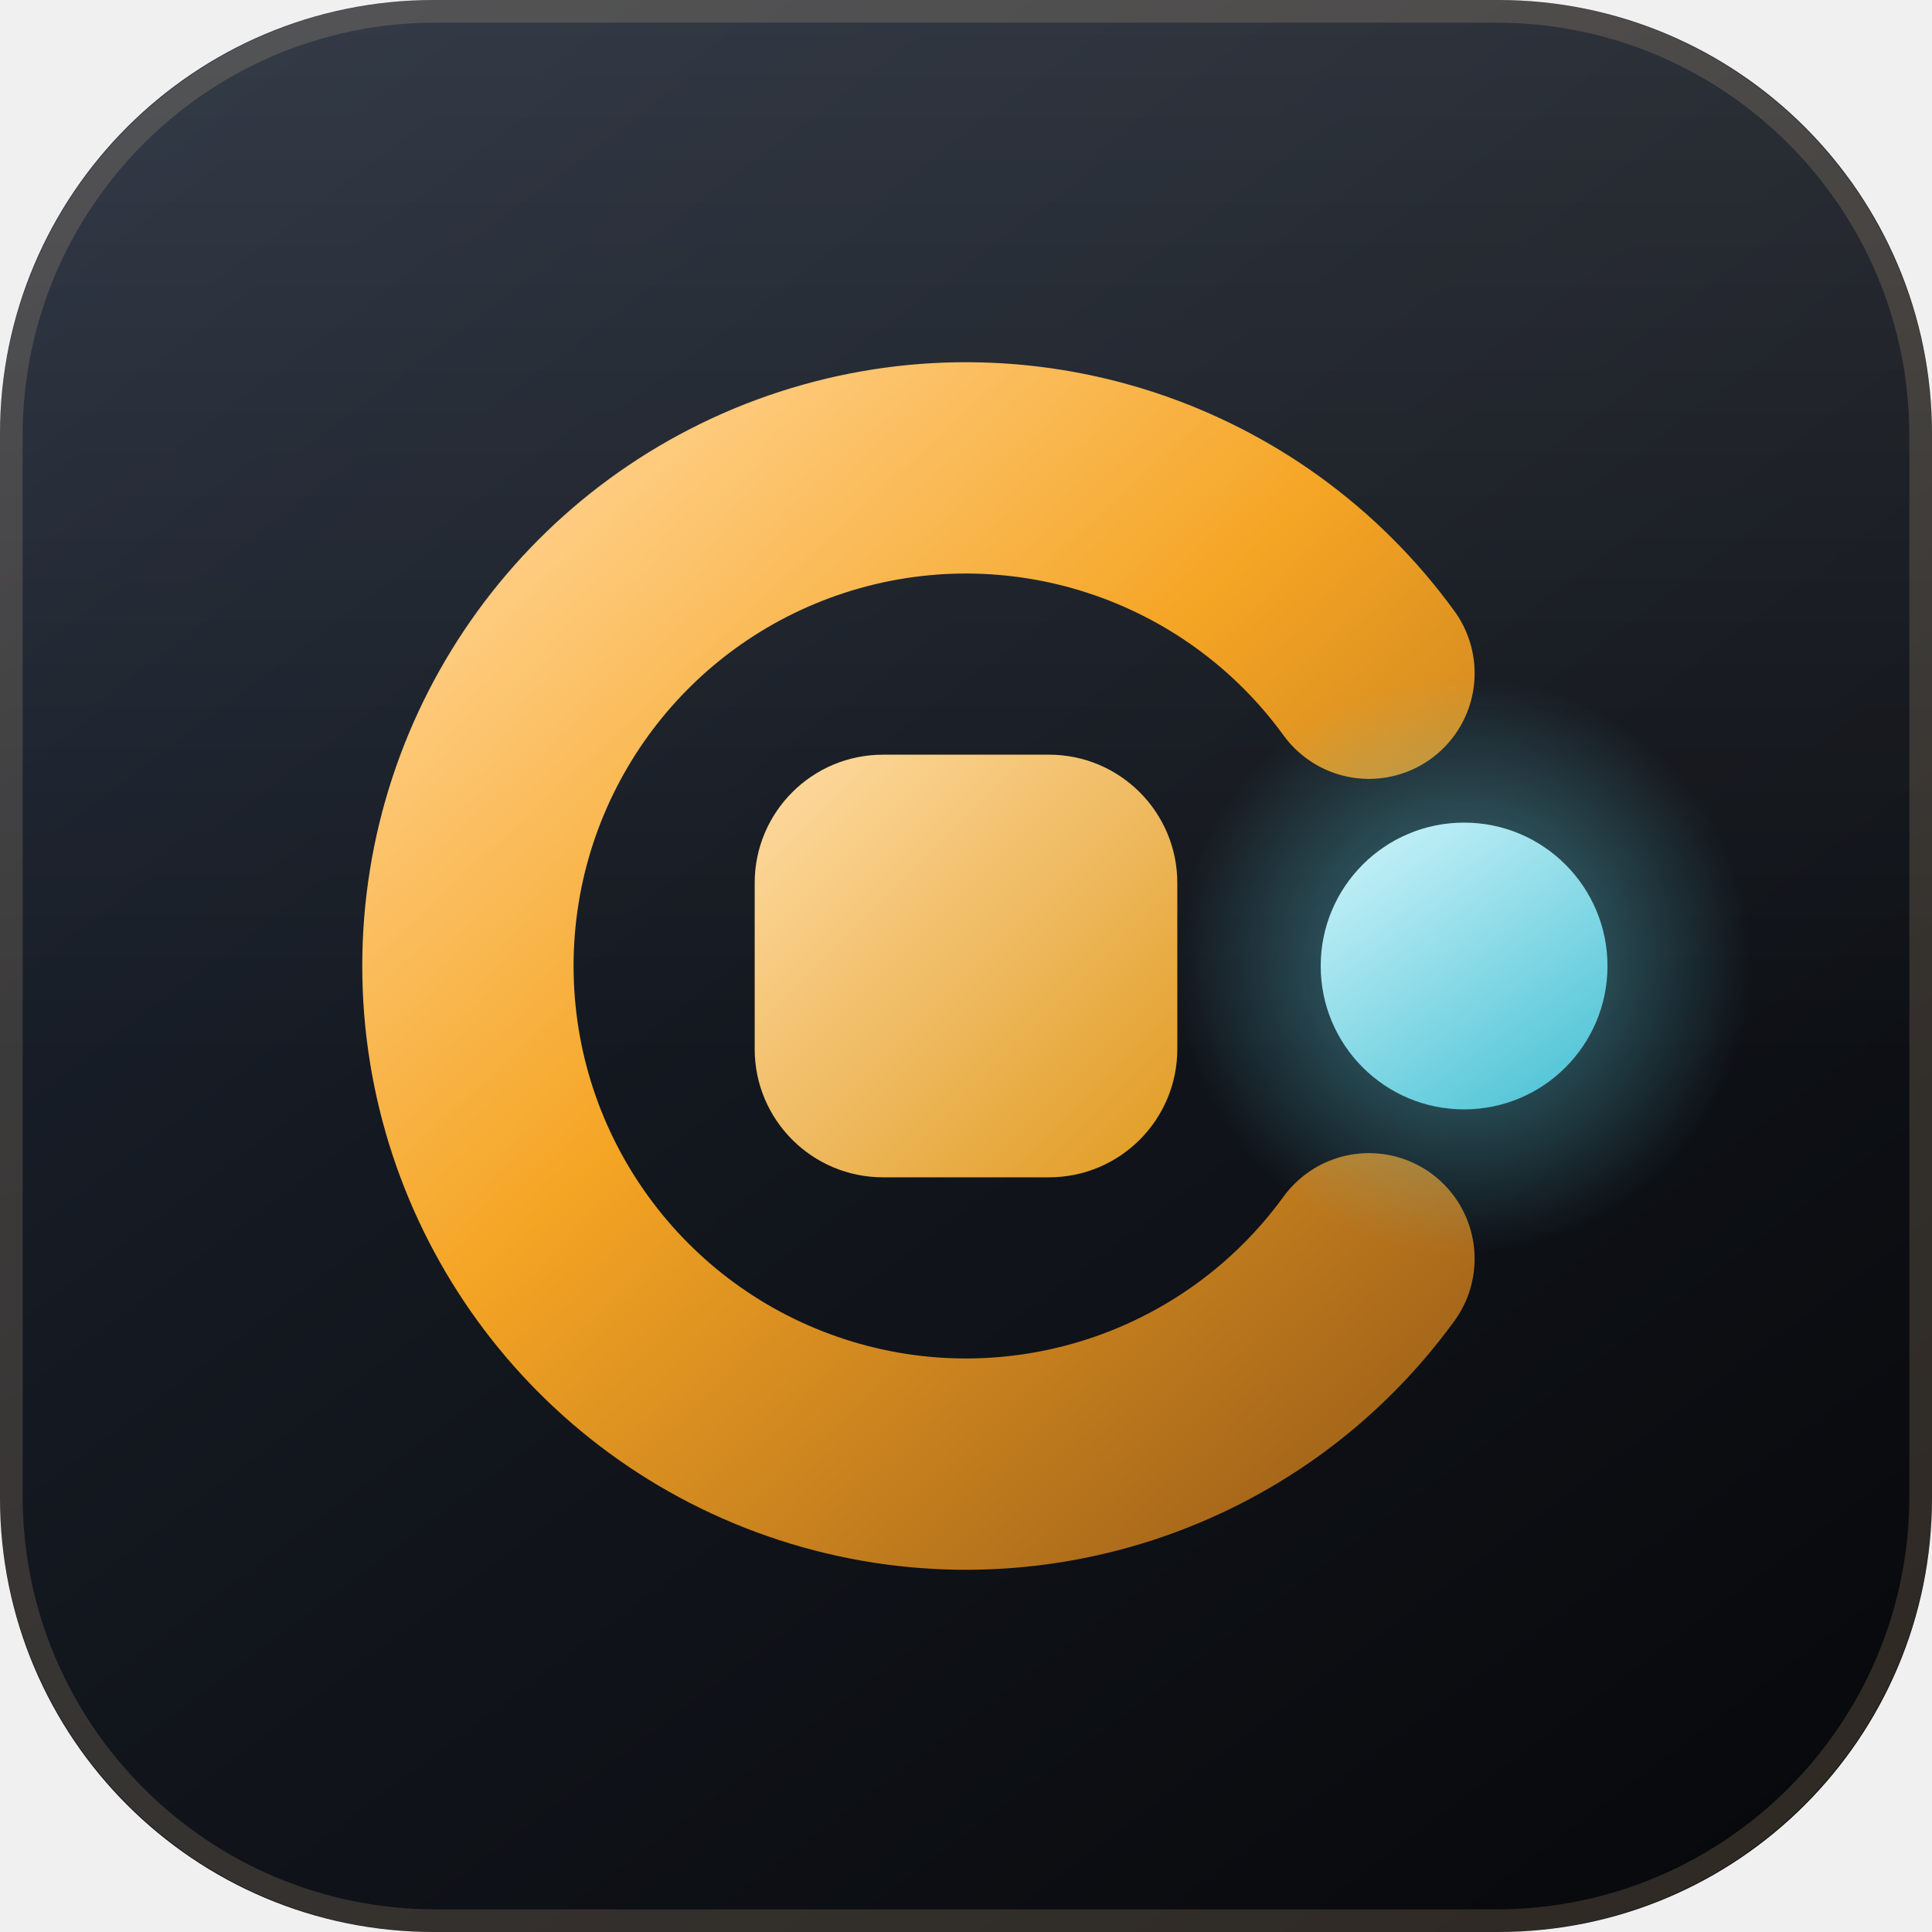
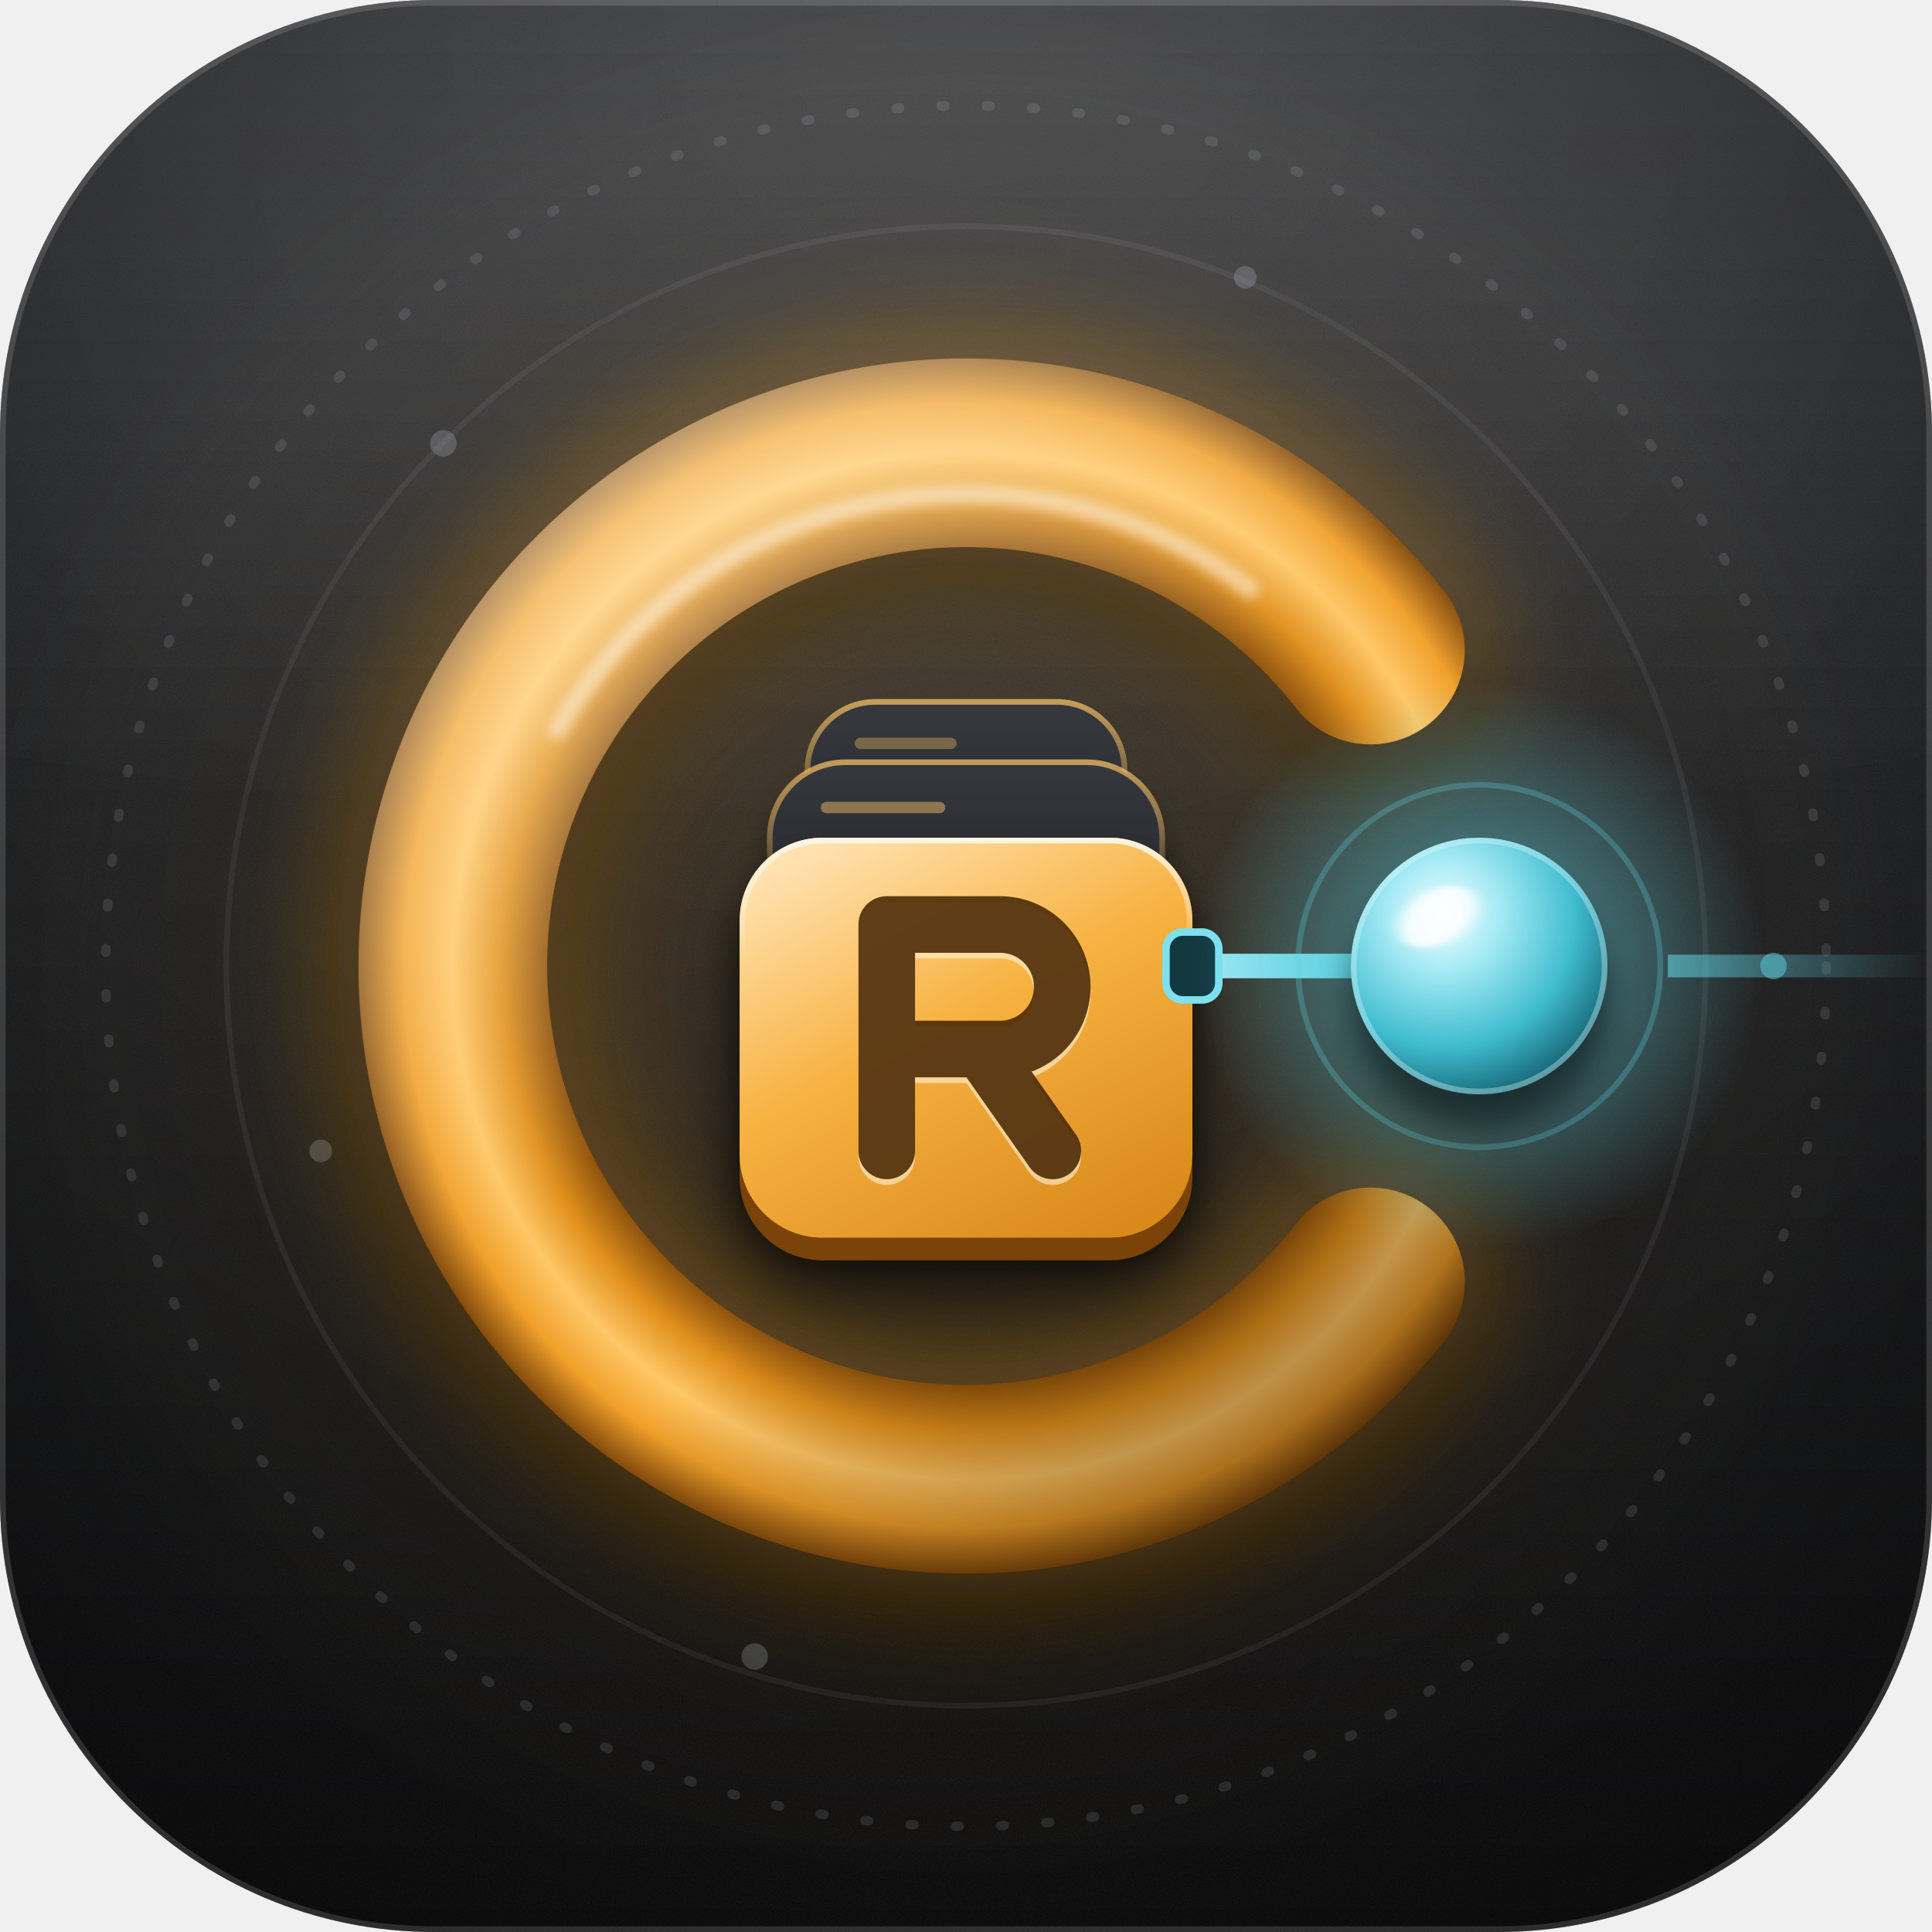
- <svg xmlns="http://www.w3.org/2000/svg" viewBox="0 0 512 512" role="img" aria-label="Rekall">
+ <svg xmlns="http://www.w3.org/2000/svg" viewBox="0 0 1024 1024" role="img" aria-label="Rekall">
  <defs>
-     <linearGradient id="rk-tile" x1="0.1" y1="0" x2="0.85" y2="1">
-       <stop offset="0" stop-color="#1e2634" />
-       <stop offset="0.52" stop-color="#12161d" />
-       <stop offset="1" stop-color="#08090c" />
+     <clipPath id="rk-plate-clip">
+       <rect width="1024" height="1024" rx="230" />
+     </clipPath>
+     <linearGradient id="rk-plate" x1="0" y1="0" x2="0" y2="1">
+       <stop offset="0" stop-color="#2e2f32" />
+       <stop offset="0.42" stop-color="#1a1b1d" />
+       <stop offset="1" stop-color="#09090a" />
    </linearGradient>
+     <radialGradient id="rk-plate-light" cx="0.5" cy="0" r="0.85">
+       <stop offset="0" stop-color="#ffffff" stop-opacity="0.06" />
+       <stop offset="1" stop-color="#ffffff" stop-opacity="0" />
+     </radialGradient>
+     <filter id="rk-grain" x="0" y="0" width="100%" height="100%">
+       <feTurbulence type="fractalNoise" baseFrequency="1.1" numOctaves="2" seed="11" result="noise" />
+       <feColorMatrix in="noise" type="matrix" values="0 0 0 0 1  0 0 0 0 1  0 0 0 0 1  0 0 0 0.05 0" />
+     </filter>
+     <radialGradient id="rk-vignette" cx="0.5" cy="0.5" r="0.72">
+       <stop offset="0.62" stop-color="#000000" stop-opacity="0" />
+       <stop offset="1" stop-color="#000000" stop-opacity="0.42" />
+     </radialGradient>
    <linearGradient id="rk-sheen" x1="0" y1="0" x2="0" y2="1">
-       <stop offset="0" stop-color="#ffffff" stop-opacity="0.10" />
-       <stop offset="0.55" stop-color="#ffffff" stop-opacity="0" />
+       <stop offset="0" stop-color="#ffffff" stop-opacity="0.09" />
+       <stop offset="1" stop-color="#ffffff" stop-opacity="0" />
    </linearGradient>
-     <linearGradient id="rk-ring" x1="0.08" y1="0" x2="0.92" y2="1">
-       <stop offset="0" stop-color="#ffd08a" />
-       <stop offset="0.44" stop-color="#f5a524" />
-       <stop offset="1" stop-color="#a8681a" />
+     <radialGradient id="rk-warmth" cx="0.48" cy="0.5" r="0.5">
+       <stop offset="0" stop-color="#f5a524" stop-opacity="0.16" />
+       <stop offset="0.6" stop-color="#f5a524" stop-opacity="0.04" />
+       <stop offset="1" stop-color="#f5a524" stop-opacity="0" />
+     </radialGradient>
+     <radialGradient id="rk-tube" gradientUnits="userSpaceOnUse" cx="512" cy="512" r="324">
+       <stop offset="0.68" stop-color="#8a4f0c" />
+       <stop offset="0.76" stop-color="#e0901c" />
+       <stop offset="0.84" stop-color="#ffc766" />
+       <stop offset="0.92" stop-color="#f0a02a" />
+       <stop offset="1" stop-color="#7c450a" />
+     </radialGradient>
+     <linearGradient id="rk-tube-light" gradientUnits="userSpaceOnUse" x1="260" y1="200" x2="760" y2="840">
+       <stop offset="0" stop-color="#fff4dc" stop-opacity="0.55" />
+       <stop offset="0.45" stop-color="#fff4dc" stop-opacity="0" />
+       <stop offset="0.6" stop-color="#1a0c00" stop-opacity="0" />
+       <stop offset="1" stop-color="#1a0c00" stop-opacity="0.5" />
    </linearGradient>
-     <linearGradient id="rk-core" x1="0" y1="0" x2="1" y2="1">
-       <stop offset="0" stop-color="#ffdca4" />
-       <stop offset="1" stop-color="#e09a20" />
+     <linearGradient id="rk-card" x1="0.2" y1="0" x2="0.8" y2="1">
+       <stop offset="0" stop-color="#ffe2b0" />
+       <stop offset="0.45" stop-color="#f7b242" />
+       <stop offset="1" stop-color="#d98a1a" />
    </linearGradient>
-     <linearGradient id="rk-node" x1="0.15" y1="0" x2="0.85" y2="1">
-       <stop offset="0" stop-color="#c9f2f9" />
-       <stop offset="1" stop-color="#4cc3d5" />
+     <linearGradient id="rk-card-edge" x1="0" y1="0" x2="0" y2="1">
+       <stop offset="0" stop-color="#fff6e4" stop-opacity="0.95" />
+       <stop offset="0.3" stop-color="#fff6e4" stop-opacity="0" />
    </linearGradient>
-     <radialGradient id="rk-glow">
-       <stop offset="0.5" stop-color="#5fd0e0" stop-opacity="0.28" />
+     <linearGradient id="rk-record" x1="0" y1="0" x2="0" y2="1">
+       <stop offset="0" stop-color="#34363c" />
+       <stop offset="1" stop-color="#16171a" />
+     </linearGradient>
+     <linearGradient id="rk-record-rim" x1="0" y1="0" x2="0" y2="1">
+       <stop offset="0" stop-color="#ffc766" stop-opacity="0.7" />
+       <stop offset="0.35" stop-color="#ffc766" stop-opacity="0.08" />
+       <stop offset="1" stop-color="#ffc766" stop-opacity="0" />
+     </linearGradient>
+     <radialGradient id="rk-bead" cx="0.36" cy="0.3" r="0.78">
+       <stop offset="0" stop-color="#f2feff" />
+       <stop offset="0.28" stop-color="#a5eaf4" />
+       <stop offset="0.66" stop-color="#3fbccf" />
+       <stop offset="1" stop-color="#0f5866" />
+     </radialGradient>
+     <radialGradient id="rk-bead-glow">
+       <stop offset="0.3" stop-color="#5fd0e0" stop-opacity="0.5" />
      <stop offset="1" stop-color="#5fd0e0" stop-opacity="0" />
    </radialGradient>
+     <linearGradient id="rk-thread" gradientUnits="userSpaceOnUse" x1="632" y1="0" x2="720" y2="0">
+       <stop offset="0" stop-color="#a5eaf4" />
+       <stop offset="1" stop-color="#5fd0e0" />
+     </linearGradient>
+     <linearGradient id="rk-tail" gradientUnits="userSpaceOnUse" x1="884" y1="0" x2="1024" y2="0">
+       <stop offset="0" stop-color="#5fd0e0" stop-opacity="0.6" />
+       <stop offset="1" stop-color="#5fd0e0" stop-opacity="0" />
+     </linearGradient>
+     <filter id="rk-blur-xl" x="-50%" y="-50%" width="200%" height="200%">
+       <feGaussianBlur stdDeviation="30" />
+     </filter>
+     <filter id="rk-blur-l" x="-50%" y="-50%" width="200%" height="200%">
+       <feGaussianBlur stdDeviation="18" />
+     </filter>
+     <filter id="rk-blur-m" x="-50%" y="-50%" width="200%" height="200%">
+       <feGaussianBlur stdDeviation="9" />
+     </filter>
+     <filter id="rk-blur-s" x="-50%" y="-50%" width="200%" height="200%">
+       <feGaussianBlur stdDeviation="3" />
+     </filter>
+     <path id="rk-ring" d="M726.34 344.54 A272 272 0 1 0 726.34 679.46" />
  </defs>
-   <rect width="512" height="512" rx="115" fill="url(#rk-tile)" />
-   <rect width="512" height="512" rx="115" fill="url(#rk-sheen)" />
-   <rect x="3" y="3" width="506" height="506" rx="112.5" fill="none" stroke="#ffd9a8" stroke-opacity="0.16" stroke-width="6" />
-   <path d="M362.79 178.41 A132 132 0 1 0 362.79 333.59" fill="none" stroke="url(#rk-ring)" stroke-width="56" stroke-linecap="round" />
-   <rect x="200" y="200" width="112" height="112" rx="34" fill="url(#rk-core)" />
-   <circle cx="388" cy="256" r="76" fill="url(#rk-glow)" />
-   <circle cx="388" cy="256" r="38" fill="url(#rk-node)" />
+   <rect width="1024" height="1024" rx="230" fill="url(#rk-plate)" />
+   <g clip-path="url(#rk-plate-clip)">
+     <rect width="1024" height="1024" fill="url(#rk-plate-light)" />
+     <rect width="1024" height="1024" filter="url(#rk-grain)" />
+     <rect width="1024" height="1024" fill="url(#rk-warmth)" />
+     <g fill="none" stroke="#c9d3e0" stroke-opacity="0.07" stroke-width="3">
+       <circle cx="512" cy="512" r="392" />
+       <circle cx="512" cy="512" r="456" stroke-dasharray="2 22" stroke-linecap="round" stroke-width="5" stroke-opacity="0.12" />
+     </g>
+     <g fill="#c9d3e0" fill-opacity="0.22">
+       <circle cx="235" cy="235" r="7" />
+       <circle cx="170" cy="610" r="6" />
+       <circle cx="400" cy="878" r="7" />
+       <circle cx="660" cy="147" r="6" />
+     </g>
+     <path d="M884 512 H 1024" stroke="url(#rk-tail)" stroke-width="12" />
+     <circle cx="940" cy="512" r="7" fill="#5fd0e0" fill-opacity="0.5" />
+     <use href="#rk-ring" fill="none" stroke="#000000" stroke-opacity="0.55" stroke-width="100" stroke-linecap="round" transform="translate(0 22)" filter="url(#rk-blur-l)" />
+     <use href="#rk-ring" fill="none" stroke="#f5a524" stroke-opacity="0.35" stroke-width="120" stroke-linecap="round" filter="url(#rk-blur-xl)" />
+     <use href="#rk-ring" fill="none" stroke="url(#rk-tube)" stroke-width="100" stroke-linecap="round" />
+     <use href="#rk-ring" fill="none" stroke="url(#rk-tube-light)" stroke-width="100" stroke-linecap="round" />
+     <path d="M662.5 312.3 A250 250 0 0 0 295.5 387" fill="none" stroke="#fff8ea" stroke-opacity="0.55" stroke-width="10" stroke-linecap="round" filter="url(#rk-blur-s)" />
+     <rect x="392" y="444" width="240" height="212" rx="44" fill="#000000" fill-opacity="0.6" transform="translate(0 26)" filter="url(#rk-blur-l)" />
+     <rect x="428" y="372" width="168" height="200" rx="36" fill="url(#rk-record)" />
+     <rect x="428" y="372" width="168" height="200" rx="36" fill="none" stroke="url(#rk-record-rim)" stroke-width="3" />
+     <path d="M456 394 H 504" stroke="#ffc766" stroke-opacity="0.35" stroke-width="6" stroke-linecap="round" />
+     <rect x="408" y="404" width="208" height="210" rx="40" fill="#000000" fill-opacity="0.45" transform="translate(0 10)" filter="url(#rk-blur-m)" />
+     <rect x="408" y="404" width="208" height="210" rx="40" fill="url(#rk-record)" />
+     <rect x="408" y="404" width="208" height="210" rx="40" fill="none" stroke="url(#rk-record-rim)" stroke-width="3" />
+     <path d="M438 428 H 498" stroke="#ffc766" stroke-opacity="0.45" stroke-width="6" stroke-linecap="round" />
+     <rect x="392" y="444" width="240" height="212" rx="44" fill="#000000" fill-opacity="0.5" transform="translate(0 12)" filter="url(#rk-blur-m)" />
+     <rect x="392" y="456" width="240" height="212" rx="44" fill="#7a4309" />
+     <rect x="392" y="444" width="240" height="212" rx="44" fill="url(#rk-card)" />
+     <rect x="393.5" y="445.5" width="237" height="209" rx="42.5" fill="none" stroke="url(#rk-card-edge)" stroke-width="3" />
+     <g fill="none" stroke-linecap="round" stroke-linejoin="round" stroke-width="30">
+       <path d="M470 610 V 490 H 530 A 33 33 0 0 1 530 556 H 470 M 520 556 L 558 610" stroke="#fff3d6" stroke-opacity="0.6" transform="translate(0 3)" />
+       <path d="M470 610 V 490 H 530 A 33 33 0 0 1 530 556 H 470 M 520 556 L 558 610" stroke="#4a2804" stroke-opacity="0.88" />
+     </g>
+     <path d="M632 512 H 720" stroke="#5fd0e0" stroke-width="22" stroke-opacity="0.5" filter="url(#rk-blur-m)" />
+     <path d="M632 512 H 720" stroke="url(#rk-thread)" stroke-width="13" stroke-linecap="round" />
+     <rect x="618" y="494" width="28" height="36" rx="9" fill="#123840" stroke="#7fe0ee" stroke-width="4" />
+     <circle cx="784" cy="512" r="150" fill="url(#rk-bead-glow)" />
+     <circle cx="784" cy="512" r="96" fill="none" stroke="#5fd0e0" stroke-opacity="0.28" stroke-width="3" />
+     <circle cx="784" cy="530" r="68" fill="#000000" fill-opacity="0.55" filter="url(#rk-blur-m)" />
+     <circle cx="784" cy="512" r="68" fill="url(#rk-bead)" />
+     <circle cx="784" cy="512" r="66.5" fill="none" stroke="#e6fbff" stroke-opacity="0.35" stroke-width="3" />
+     <ellipse cx="762" cy="486" rx="22" ry="14" fill="#ffffff" fill-opacity="0.85" transform="rotate(-30 762 486)" filter="url(#rk-blur-s)" />
+     <path d="M0 0 H 1024 V 400 Q 512 480 0 400 Z" fill="url(#rk-sheen)" />
+     <rect width="1024" height="1024" fill="url(#rk-vignette)" />
+   </g>
+   <rect x="1.5" y="1.5" width="1021" height="1021" rx="228.5" fill="none" stroke="#ffffff" stroke-opacity="0.14" stroke-width="3" />
</svg>
